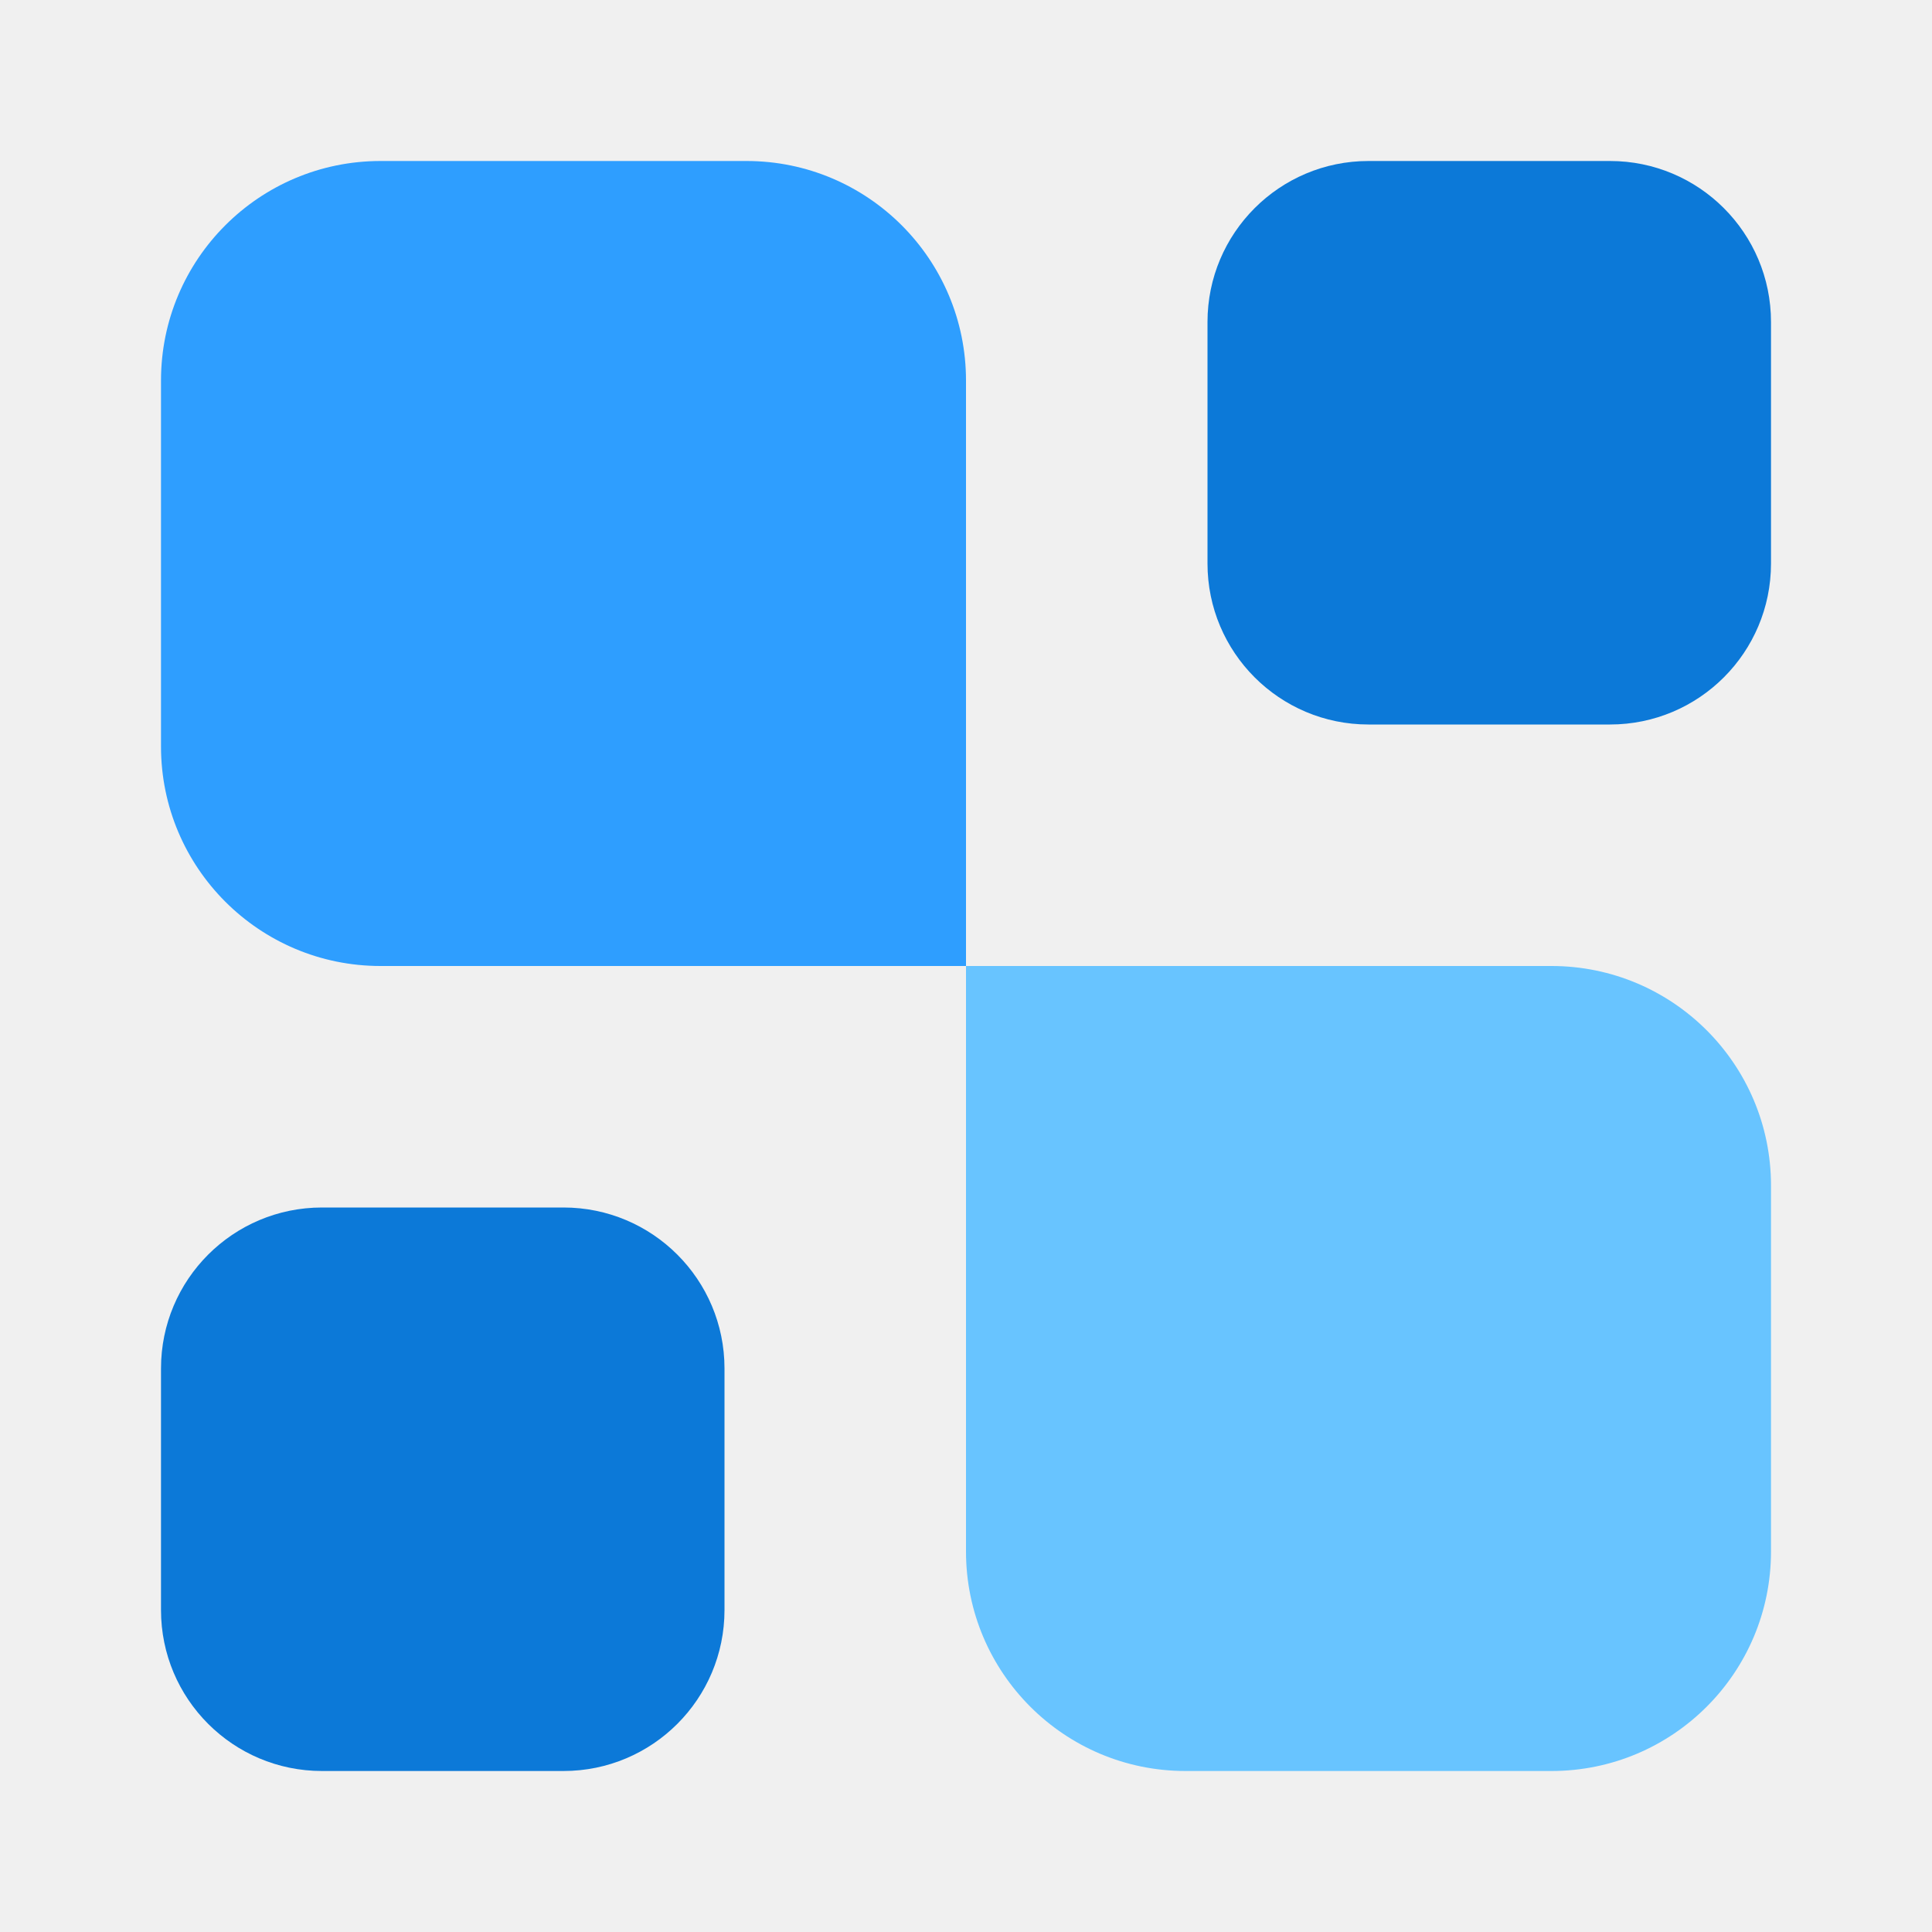
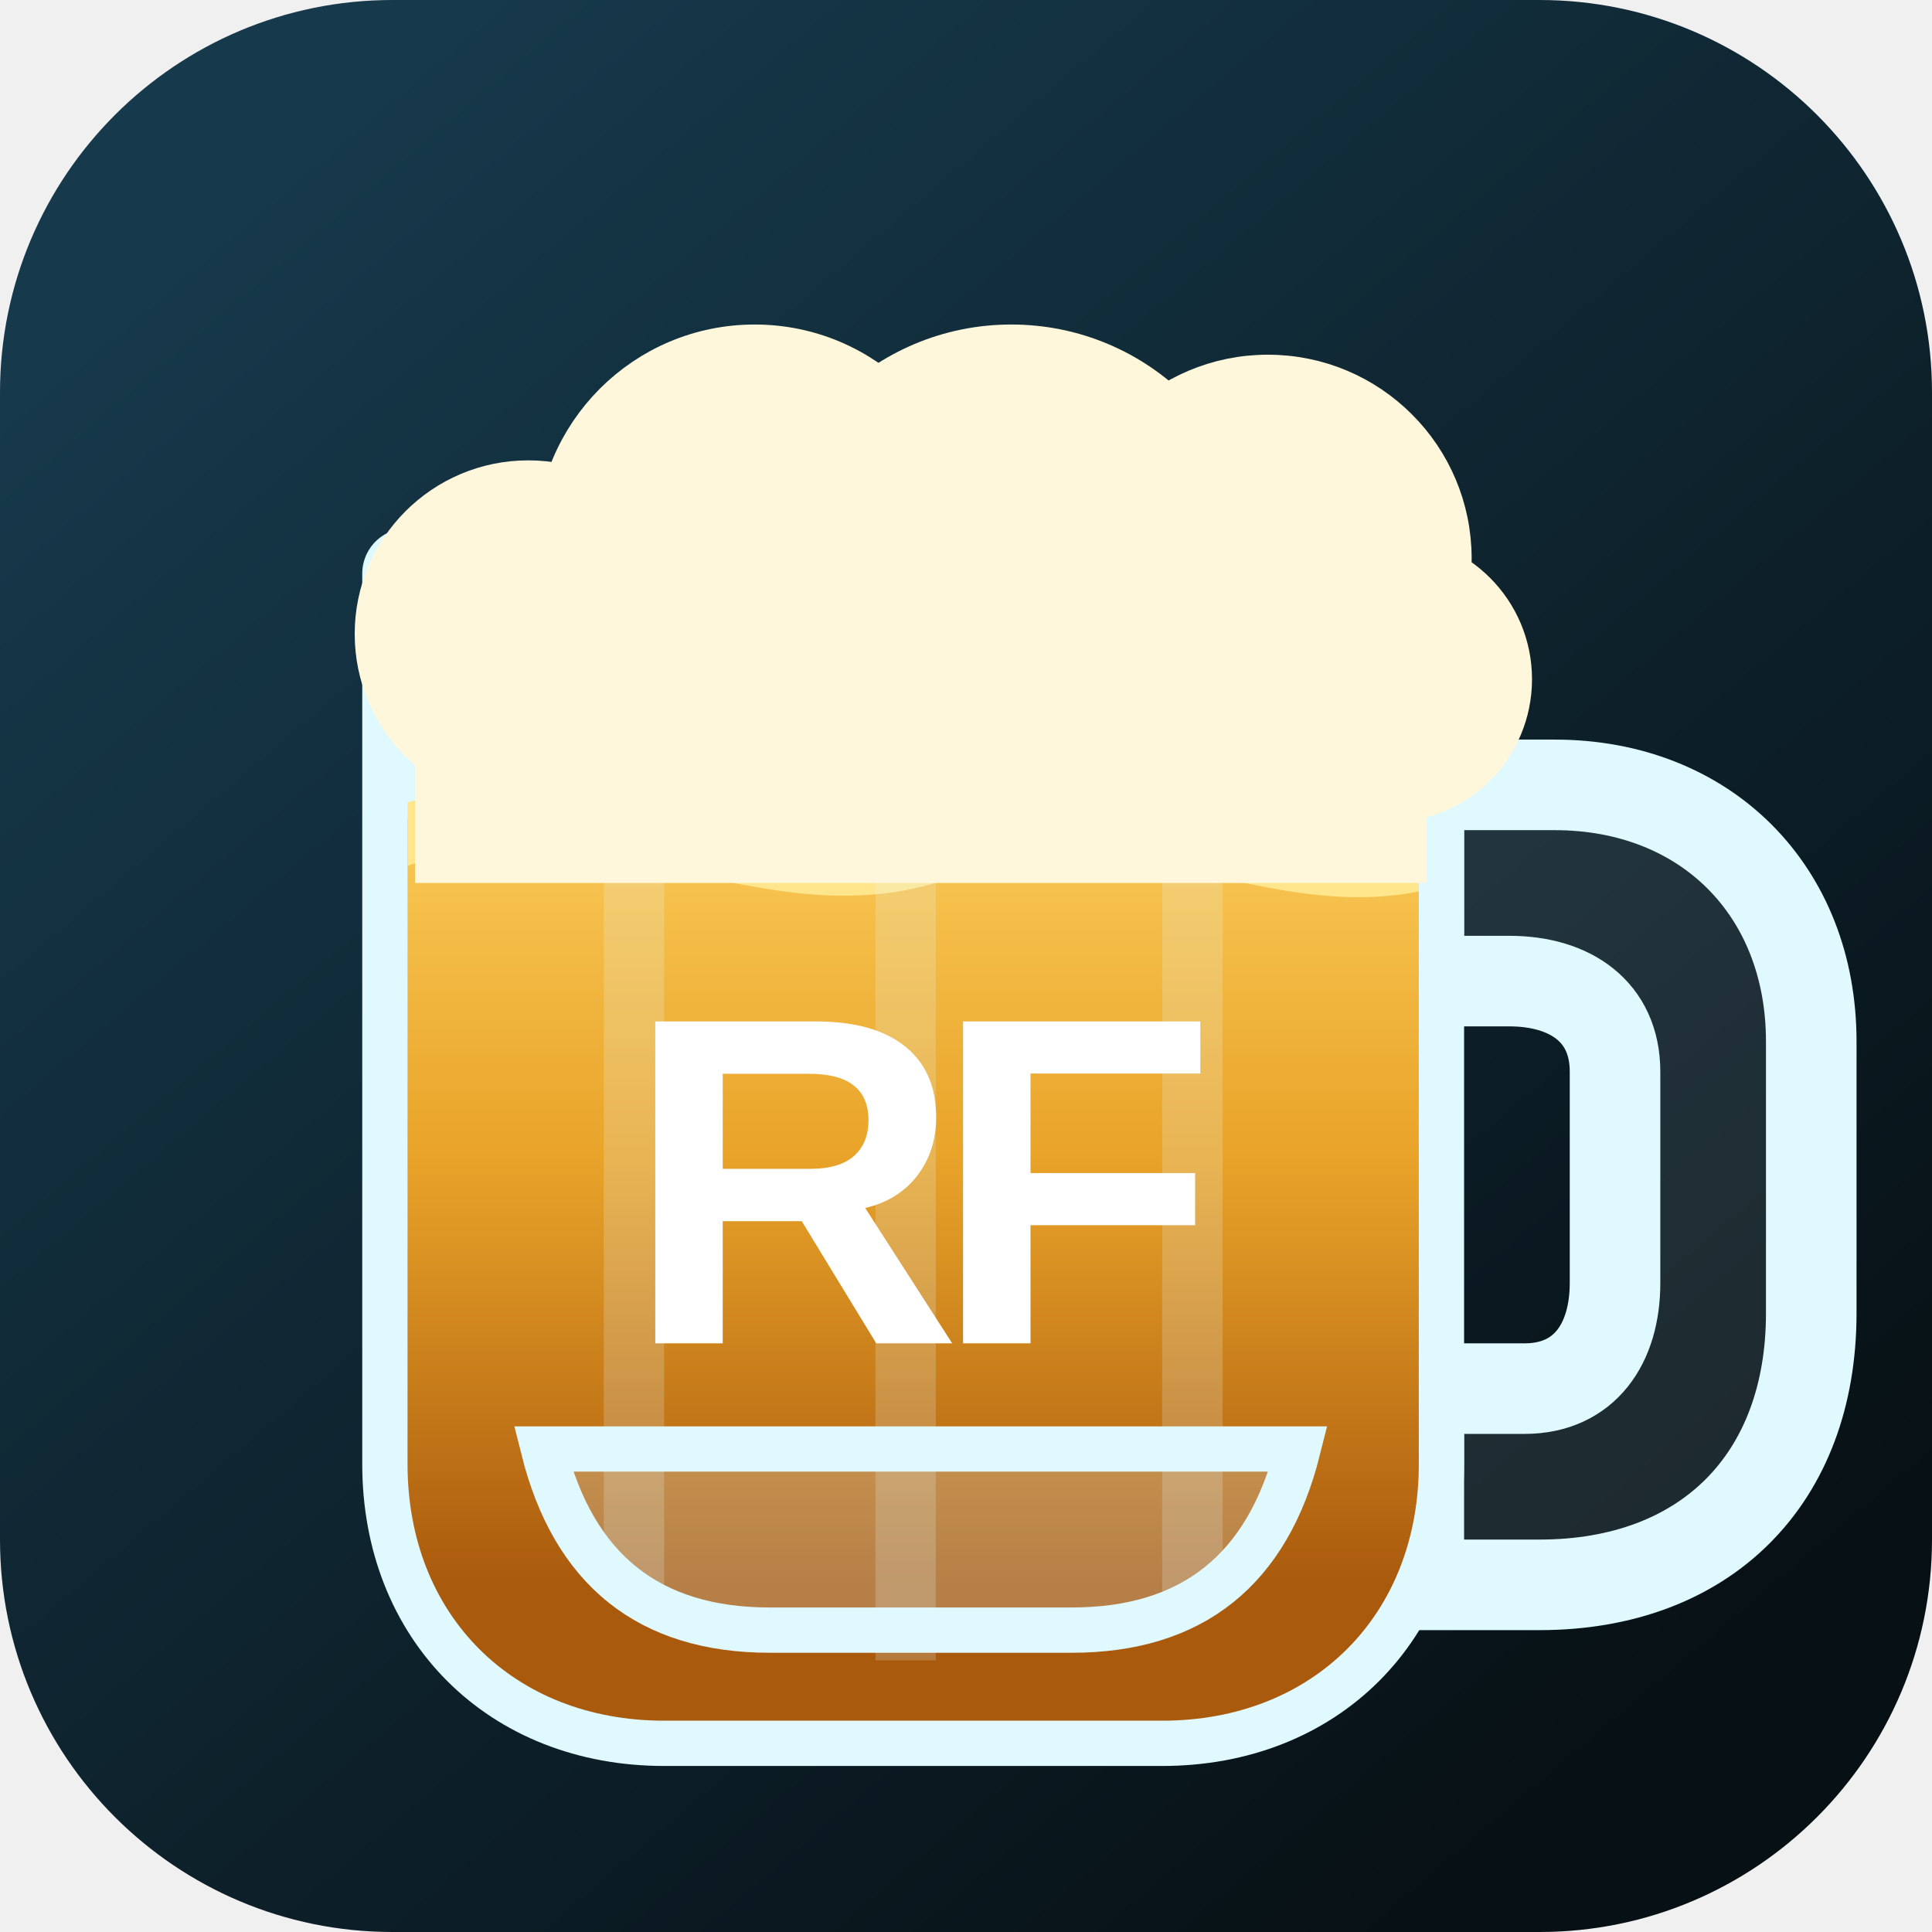
- <svg xmlns="http://www.w3.org/2000/svg" width="24" height="24" viewBox="0 0 24 24" fill="none">
-   <path d="M22 19.273C22 20.779 20.779 22 19.273 22H14.727C13.221 22 12 20.779 12 19.273V12H19.273C20.779 12 22 13.221 22 14.727V19.273Z" fill="#68C4FF" />
-   <path d="M20 2C21.105 2 22 2.895 22 4V7C22 8.105 21.105 9 20 9H17C15.895 9 15 8.105 15 7V4C15 2.895 15.895 2 17 2H20Z" fill="#0C79D8" />
-   <path d="M7 15C8.105 15 9 15.895 9 17V20C9 21.105 8.105 22 7 22H4C2.895 22 2 21.105 2 20V17C2 15.895 2.895 15 4 15H7Z" fill="#0C79D8" />
-   <path d="M12 12H4.727C3.221 12 2 10.779 2 9.273V4.727C2 3.221 3.221 2 4.727 2H9.273C10.779 2 12 3.221 12 4.727V12Z" fill="#2E9EFF" />
+ <svg xmlns="http://www.w3.org/2000/svg" viewBox="0 0 128 128" role="img" aria-labelledby="title">
+   <defs>
+     <linearGradient id="background" x1="18" y1="12" x2="108" y2="118" gradientUnits="userSpaceOnUse">
+       <stop stop-color="#16394b" />
+       <stop offset="1" stop-color="#071014" />
+     </linearGradient>
+     <linearGradient id="beer" x1="0" y1="46" x2="0" y2="105" gradientUnits="userSpaceOnUse">
+       <stop stop-color="#ffd766" />
+       <stop offset=".52" stop-color="#e9a329" />
+       <stop offset="1" stop-color="#aa5a0d" />
+     </linearGradient>
+     <linearGradient id="glass" x1="31" y1="32" x2="92" y2="108" gradientUnits="userSpaceOnUse">
+       <stop stop-color="#e6fbff" stop-opacity=".42" />
+       <stop offset=".48" stop-color="#70d9ff" stop-opacity=".12" />
+       <stop offset="1" stop-color="#278bc4" stop-opacity=".32" />
+     </linearGradient>
+     <clipPath id="mug">
+       <path d="M27 38h67v59c0 10-7 17-17 17H44c-10 0-17-7-17-17Z" />
+     </clipPath>
+   </defs>
+   <rect width="128" height="128" rx="26" fill="url(#background)" />
+   <path d="M94 52h9c10 0 17 7 17 17v18c0 11-7 18-18 18h-8V92h7c4 0 6-3 6-7V71c0-4-3-6-7-6h-6Z" fill="#dff9ff" fill-opacity=".1" stroke="#dff9ff" stroke-width="6" stroke-linejoin="round" />
+   <path d="M27 38h67v59c0 10-7 17-17 17H44c-10 0-17-7-17-17Z" fill="url(#glass)" stroke="#dff9ff" stroke-width="6" stroke-linejoin="round" />
+   <g clip-path="url(#mug)">
+     <path d="M25 55c14-6 26 5 38 0 12-5 23 5 34 0v62H25Z" fill="url(#beer)" />
+     <path d="M25 56c14-6 26 5 38 0 12-5 23 5 34 0" fill="none" stroke="#ffe58c" stroke-width="4" />
+     <path d="M42 47v59M60 47v63M79 47v59" stroke="#e6fbff" stroke-opacity=".2" stroke-width="4" />
+   </g>
+   <g fill="#fff7dc" stroke="#fff7dc" stroke-width="3">
+     <circle cx="35" cy="42" r="10" />
+     <circle cx="50" cy="36" r="13" />
+     <circle cx="67" cy="38" r="15" />
+     <circle cx="84" cy="37" r="12" />
+     <circle cx="92" cy="45" r="8" />
+     <path d="M29 43h64v14H29Z" />
+   </g>
+   <path d="M36 96h50c-2 8-7 12-15 12H51c-8 0-13-4-15-12Z" fill="#dff9ff" fill-opacity=".24" stroke="#dff9ff" stroke-width="3" />
+   <text x="61" y="89" fill="#fff" font-family="Arial, Helvetica, sans-serif" font-size="31" font-weight="900" text-anchor="middle" letter-spacing="-2">RF</text>
</svg>
